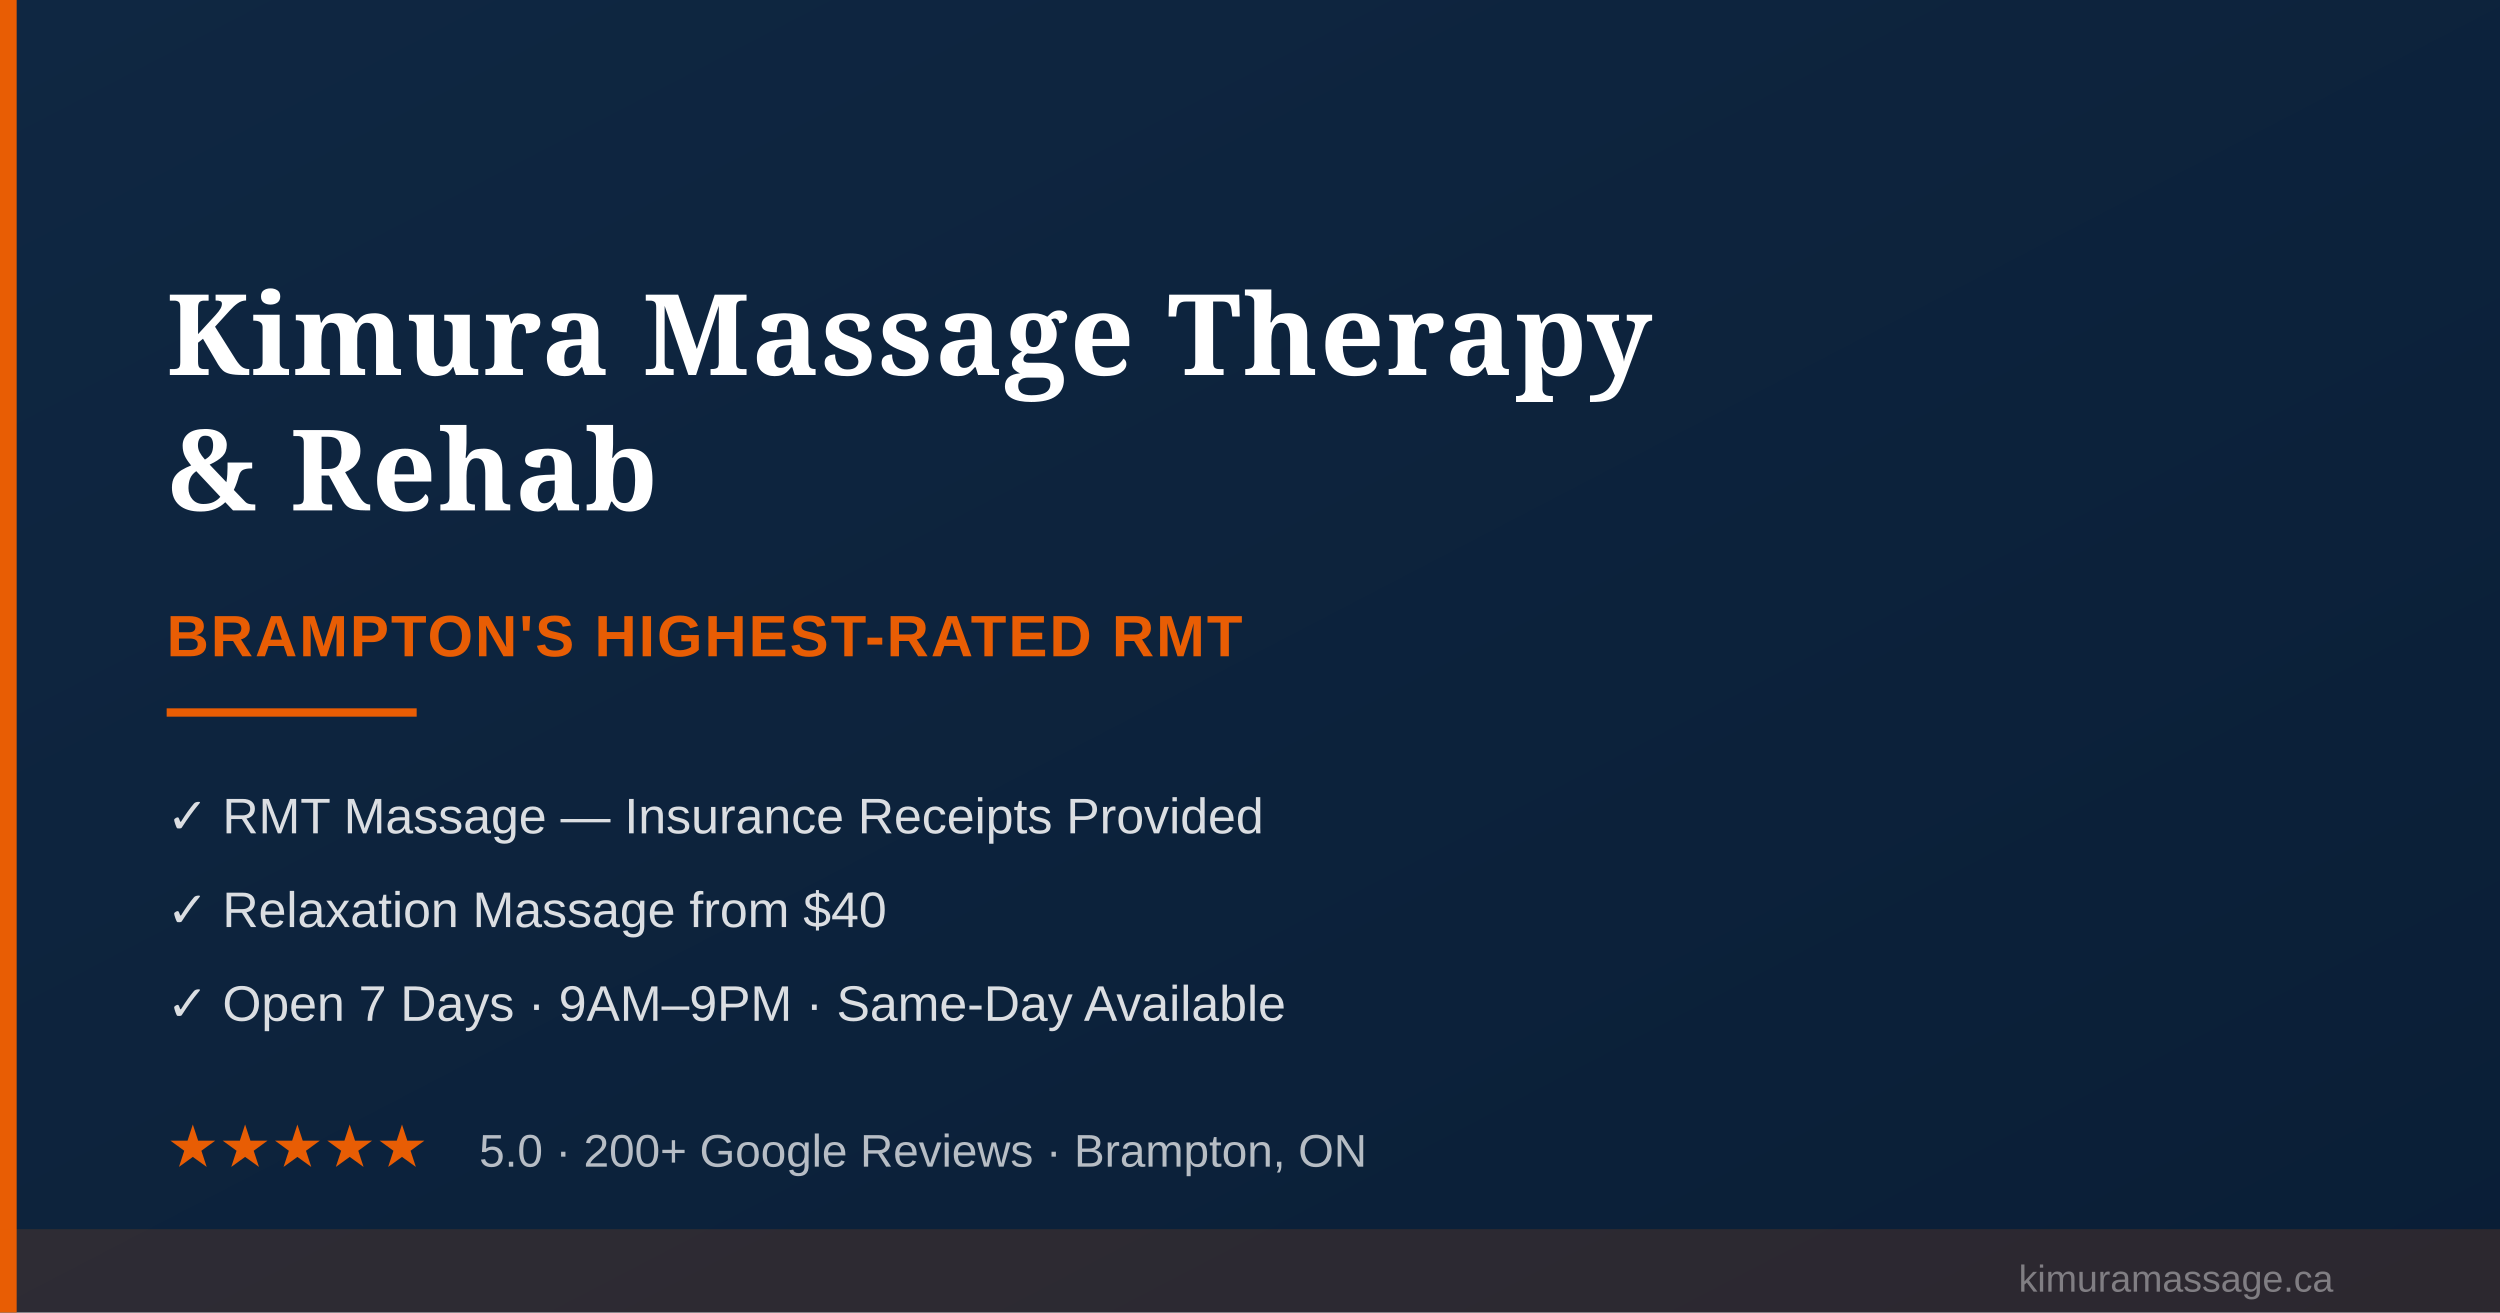
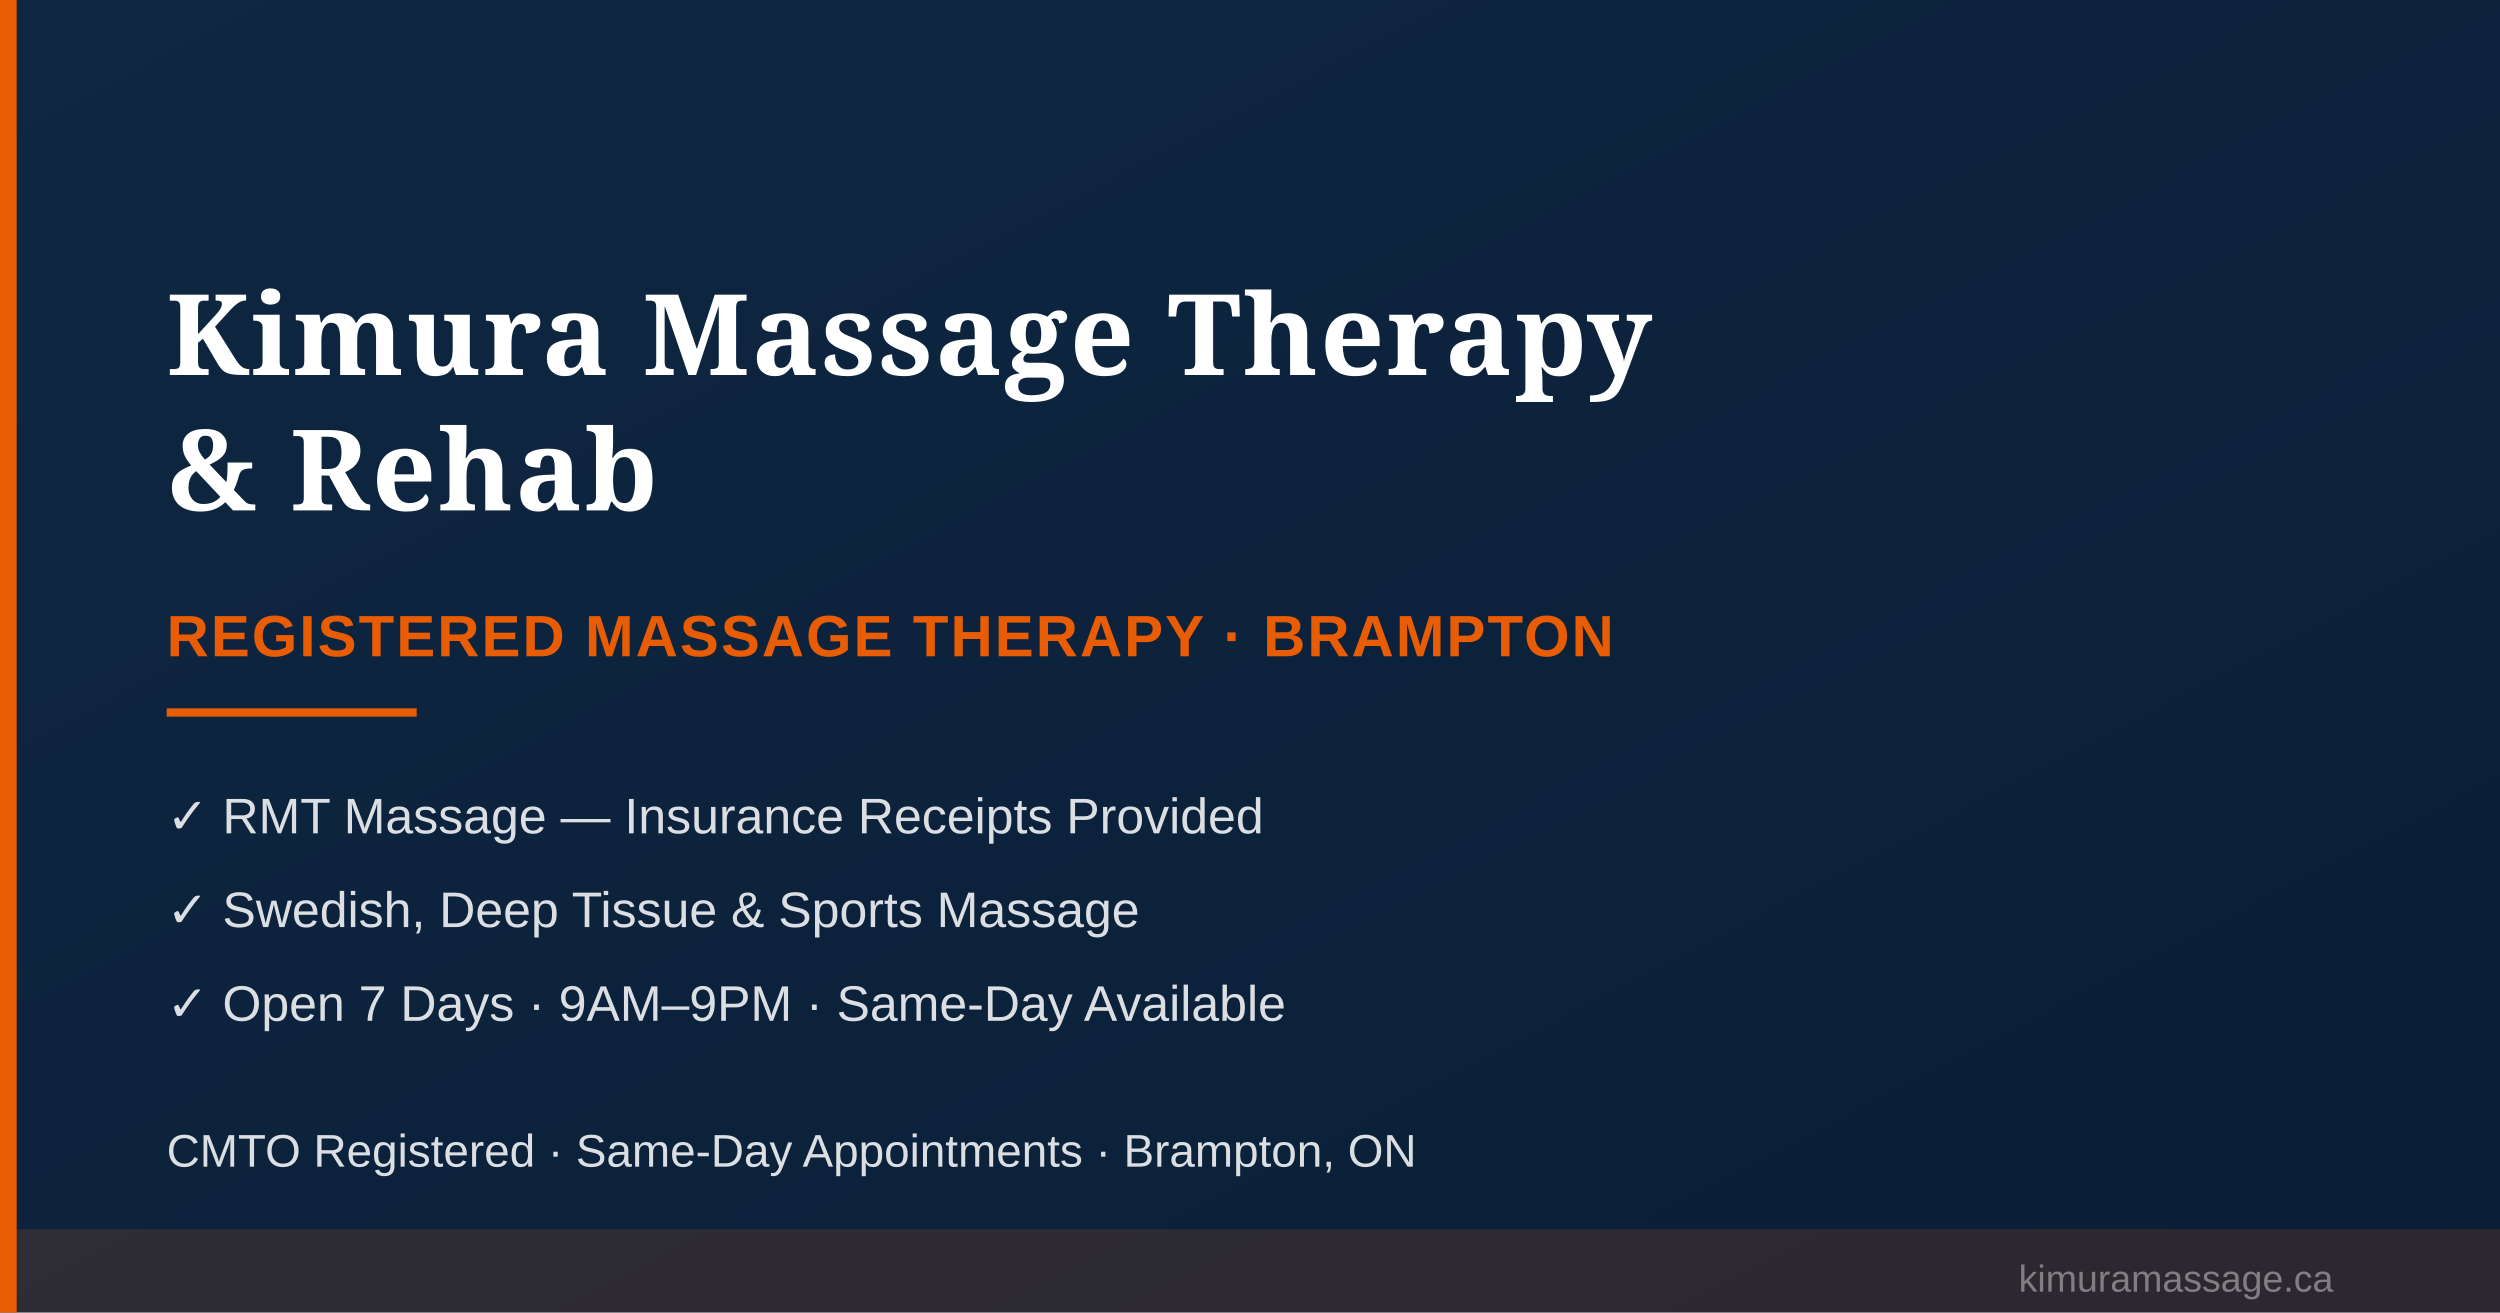
<svg xmlns="http://www.w3.org/2000/svg" width="1200" height="630" viewBox="0 0 1200 630">
  <defs>
    <linearGradient id="bg" x1="0%" y1="0%" x2="100%" y2="100%">
      <stop offset="0%" style="stop-color:#0F2742;stop-opacity:1" />
      <stop offset="100%" style="stop-color:#0a1e36;stop-opacity:1" />
    </linearGradient>
  </defs>
  <rect width="1200" height="630" fill="url(#bg)" />
  <rect x="0" y="0" width="8" height="630" fill="#E85D04" />
  <rect x="0" y="590" width="1200" height="40" fill="#E85D04" opacity="0.15" />
  <text x="80" y="180" font-family="Georgia, serif" font-size="54" font-weight="700" fill="#ffffff" letter-spacing="1">Kimura Massage Therapy</text>
  <text x="80" y="245" font-family="Georgia, serif" font-size="54" font-weight="700" fill="#ffffff" letter-spacing="1">&amp; Rehab</text>
-   <text x="80" y="315" font-family="Arial, sans-serif" font-size="28" fill="#E85D04" font-weight="700" letter-spacing="1">BRAMPTON'S HIGHEST-RATED RMT</text>
+   <text x="80" y="315" font-family="Arial, sans-serif" font-size="28" fill="#E85D04" font-weight="700" letter-spacing="1">REGISTERED MASSAGE THERAPY · BRAMPTON</text>
  <rect x="80" y="340" width="120" height="4" fill="#E85D04" />
  <text x="80" y="400" font-family="Arial, sans-serif" font-size="24" fill="rgba(255,255,255,0.85)">✓  RMT Massage — Insurance Receipts Provided</text>
-   <text x="80" y="445" font-family="Arial, sans-serif" font-size="24" fill="rgba(255,255,255,0.85)">✓  Relaxation Massage from $40</text>
+   <text x="80" y="445" font-family="Arial, sans-serif" font-size="24" fill="rgba(255,255,255,0.85)">✓  Swedish, Deep Tissue &amp; Sports Massage</text>
  <text x="80" y="490" font-family="Arial, sans-serif" font-size="24" fill="rgba(255,255,255,0.85)">✓  Open 7 Days · 9AM–9PM · Same-Day Available</text>
-   <text x="80" y="560" font-family="Arial, sans-serif" font-size="28" fill="#E85D04">★★★★★</text>
-   <text x="230" y="560" font-family="Arial, sans-serif" font-size="22" fill="rgba(255,255,255,0.7)">5.0 · 200+ Google Reviews · Brampton, ON</text>
+   <text x="80" y="560" font-family="Arial, sans-serif" font-size="22" fill="rgba(255,255,255,0.85)">CMTO Registered · Same-Day Appointments · Brampton, ON</text>
  <text x="1120" y="620" font-family="Arial, sans-serif" font-size="18" fill="rgba(255,255,255,0.4)" text-anchor="end">kimuramassage.ca</text>
</svg>
